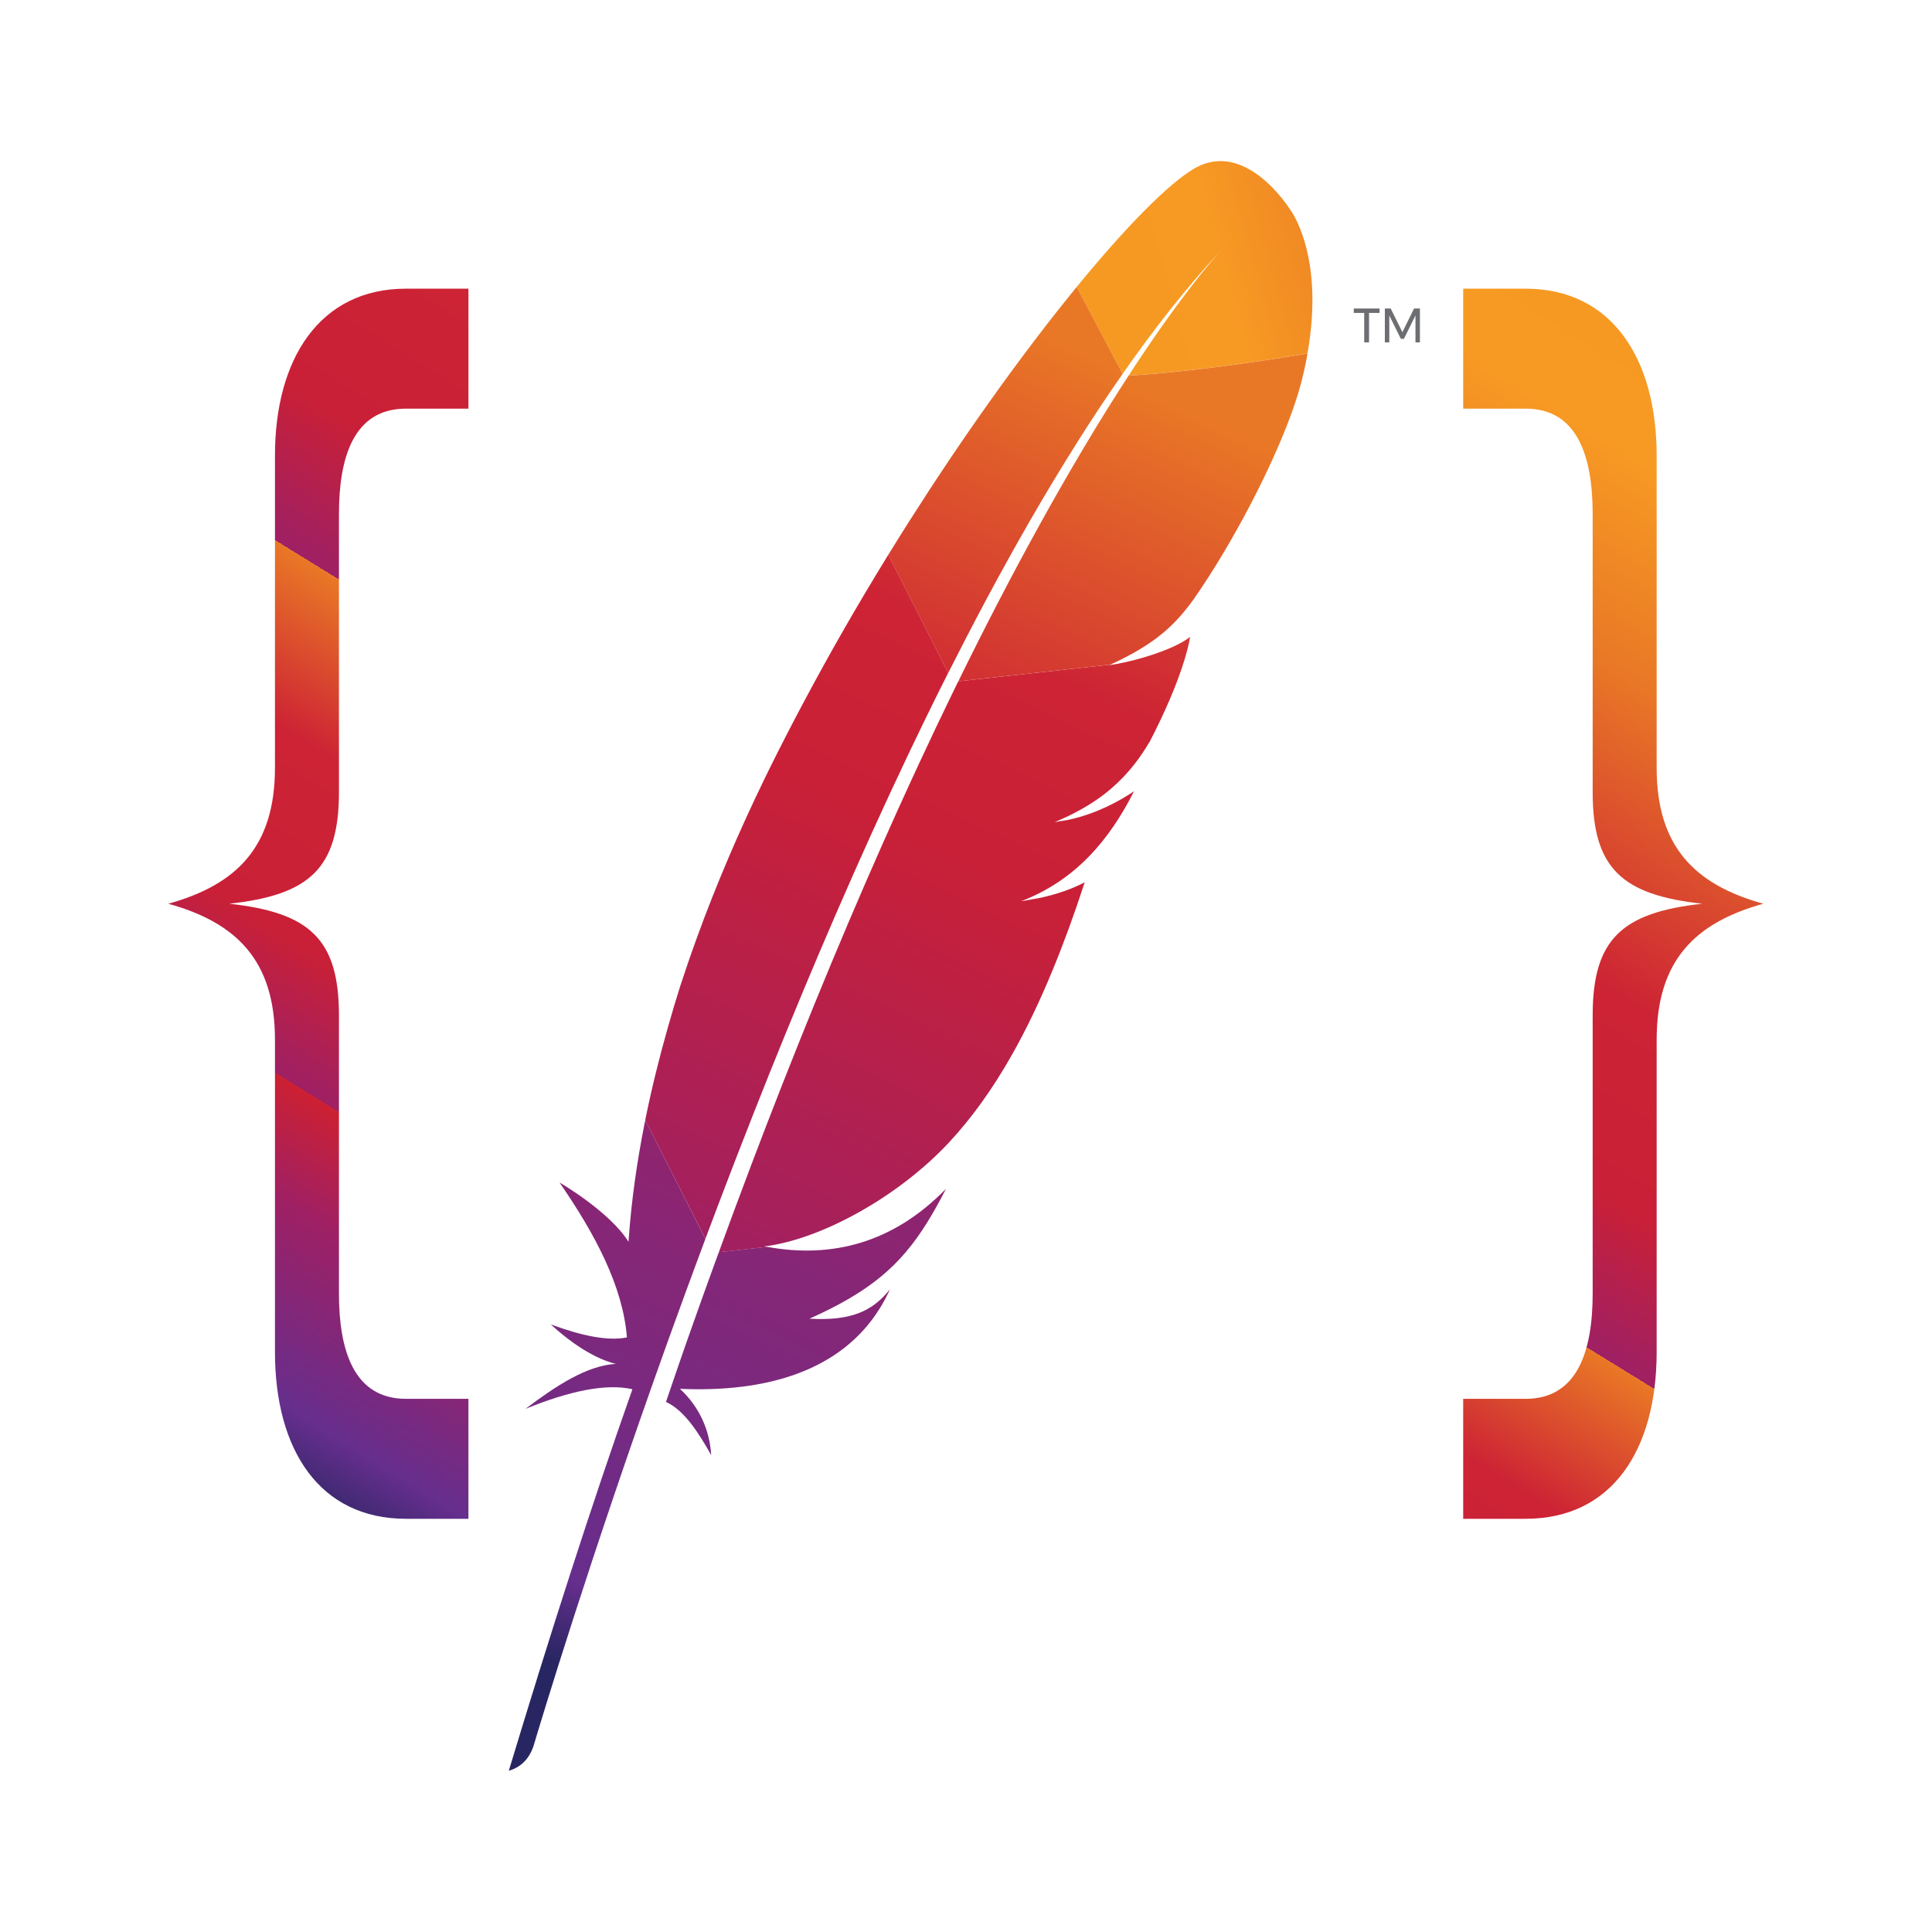
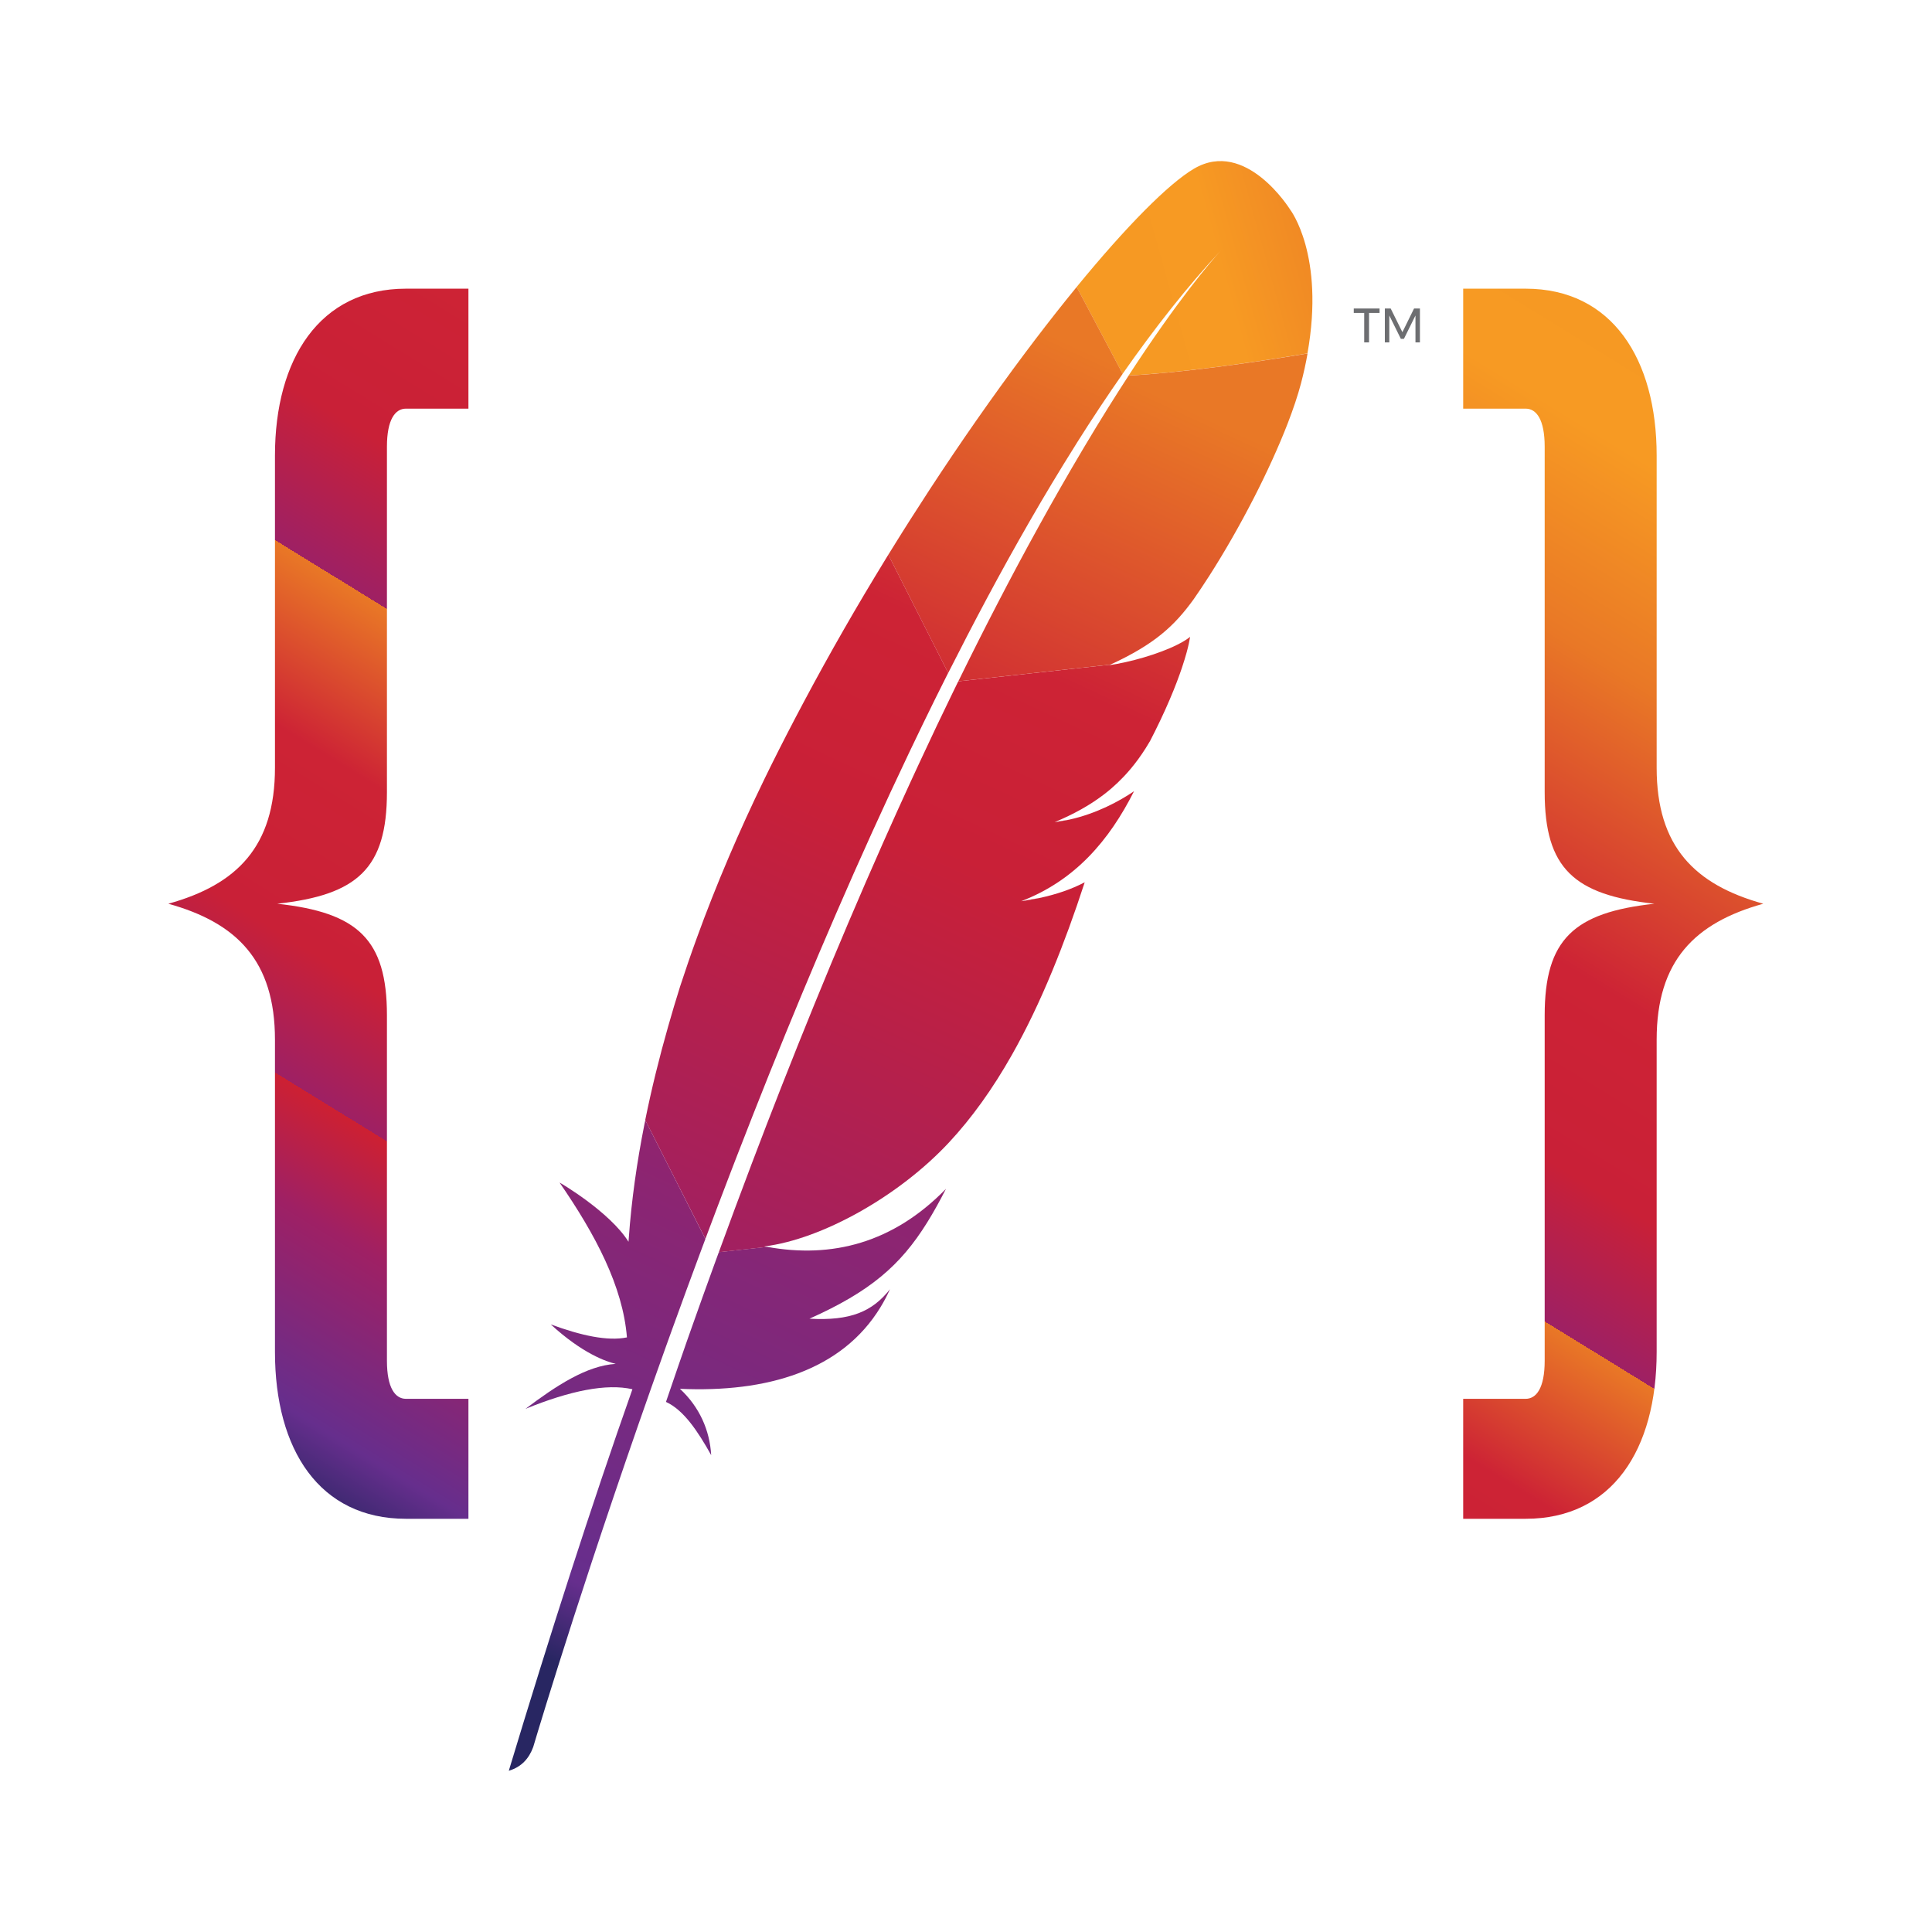
<svg xmlns="http://www.w3.org/2000/svg" xmlns:xlink="http://www.w3.org/1999/xlink" viewBox="-1336 -423 5073 5073">
  <defs>
    <path id="a" d="m1393.2 1934.8c-15.4 2.8-31.3 5.5-47.6 8.3-.1 0-.2.1-.3.1 8.2-1.2 16.3-2.4 24.3-3.8s15.8-2.9 23.6-4.6z" fill="#be202e" />
    <path id="b" d="m1433.6 1735.5s-.1 0-.1.1c-.1 0-.1.1-.2.1 2.6-.3 5.1-.8 7.6-1.1 10.3-1.5 20.4-3.3 30.2-5.4-12.3 2-24.8 4.2-37.5 6.3z" fill="#be202e" />
    <path id="c" d="m1369.6 1939.4c-8 1.4-16.1 2.7-24.3 3.8 8.2-1.1 16.3-2.4 24.3-3.8z" fill="#be202e" />
    <path id="d" d="m1433.2 1735.7c2.6-.3 5.1-.8 7.6-1.1-2.5.3-5 .7-7.6 1.1z" fill="#be202e" />
    <path id="e" d="m1433.5 1735.6s.1 0 .1-.1c0 0-.1 0-.1.1z" fill="#be202e" />
    <linearGradient id="f" gradientTransform="matrix(.4226024 -.9063152 .9063152 .4226024 3144.888 -4619.318)" gradientUnits="userSpaceOnUse" x1="-5167.096" x2="-4570.116" y1="697.555" y2="1395.619">
      <stop offset="0" stop-color="#f69923" />
      <stop offset=".312" stop-color="#f79a23" />
      <stop offset=".838" stop-color="#e97826" />
    </linearGradient>
    <linearGradient id="g">
      <stop offset=".323" stop-color="#9e2064" />
      <stop offset=".63" stop-color="#c92037" />
      <stop offset=".751" stop-color="#cd2335" />
      <stop offset="1" stop-color="#e97826" />
    </linearGradient>
    <linearGradient id="h" gradientTransform="matrix(.4226024 -.9063152 .9063152 .4226024 3144.888 -4619.318)" gradientUnits="userSpaceOnUse" x1="-9585.342" x2="-5326.209" xlink:href="#g" y1="620.505" y2="620.505" />
    <linearGradient id="i">
      <stop offset="0" stop-color="#282662" />
      <stop offset=".095" stop-color="#662e8d" />
      <stop offset=".788" stop-color="#9f2064" />
      <stop offset=".949" stop-color="#cd2032" />
    </linearGradient>
    <linearGradient id="j" gradientTransform="matrix(.4226024 -.9063152 .9063152 .4226024 3144.888 -4619.318)" gradientUnits="userSpaceOnUse" x1="-9071.207" x2="-6533.178" xlink:href="#i" y1="1047.69" y2="1047.69" />
    <linearGradient id="k" gradientTransform="matrix(.4226024 -.9063152 .9063152 .4226024 3144.888 -4619.318)" gradientUnits="userSpaceOnUse" x1="-9346.126" x2="-5086.994" xlink:href="#g" y1="580.817" y2="580.817" />
    <linearGradient id="l" gradientTransform="matrix(.4226024 -.9063152 .9063152 .4226024 3144.888 -4619.318)" gradientUnits="userSpaceOnUse" x1="-9035.503" x2="-6797.201" xlink:href="#i" y1="638.441" y2="638.441" />
    <linearGradient id="m" gradientTransform="matrix(.4226024 -.9063152 .9063152 .4226024 3144.888 -4619.318)" gradientUnits="userSpaceOnUse" x1="-9346.126" x2="-5086.994" xlink:href="#g" y1="1021.622" y2="1021.622" />
    <linearGradient id="n" gradientTransform="matrix(.4226024 -.9063152 .9063152 .4226024 3144.888 -4619.318)" gradientUnits="userSpaceOnUse" x1="-9610.334" x2="-5351.202" xlink:href="#g" y1="999.733" y2="999.733" />
    <linearGradient id="o" gradientTransform="matrix(.4226024 -.9063152 .9063152 .4226024 3144.888 -4619.318)" gradientUnits="userSpaceOnUse" x1="-9346.126" x2="-5086.994" xlink:href="#g" y1="1152.726" y2="1152.726" />
    <linearGradient id="p" gradientTransform="matrix(.4226024 -.9063152 .9063152 .4226024 3144.888 -4619.318)" gradientUnits="userSpaceOnUse" x1="-9346.126" x2="-5086.994" xlink:href="#g" y1="1137.725" y2="1137.725" />
    <linearGradient id="q" gradientTransform="matrix(.4226024 -.9063152 .9063152 .4226024 3144.888 -4619.318)" gradientUnits="userSpaceOnUse" x1="-6953.407" x2="-6011.999" xlink:href="#g" y1="1134.716" y2="1134.716" />
    <clipPath id="r">
-       <path d="m-270 335c-227 0-344 185-344 438v820c0 207-100 307-280 357 180 50 280 150 280 357v820c0 257 117 438 344 438h164v-315h-164c-137 0-176-127-176-277v-730c0-200-77-270-288-293 211-23 288-93 288-293v-730c0-150 39-277 176-277h164v-315z" />
+       <path d="m-270 335c-227 0-344 185-344 438v820c0 207-100 307-280 357 180 50 280 150 280 357v820c0 257 117 438 344 438h164v-315h-164c-28 0-50-28-50-100v-907c0-200-77-270-288-293 211-23 288-93 288-293v-907c0-72 22-100 50-100h164v-315z" />
    </clipPath>
    <clipPath id="s">
-       <path d="m2670 335c227 0 344 185 344 438v820c0 207 100 307 280 357-180 50-280 150-280 357v820c0 257-117 438-344 438h-164v-315h164c137 0 176-127 176-277v-730c0-200 77-270 288-293-211-23-288-93-288-293v-730c0-150-39-277-176-277h-164v-315z" />
+       <path d="m2670 335c227 0 344 185 344 438v820c0 207 100 307 280 357-180 50-280 150-280 357v820c0 257-117 438-344 438h-164v-315h164c28 0 50-28 50-100v-907c0-200 77-270 288-293-211-23-288-93-288-293v-907c0-72-22-100-50-100h-164v-315z" />
    </clipPath>
    <linearGradient id="t" gradientUnits="userSpaceOnUse" x1="2400" x2="0" y1="0" y2="3900">
      <stop offset="0" stop-color="#f69923" />
      <stop offset=".08" stop-color="#f79a23" />
      <stop offset=".19" stop-color="#e97826" />
      <stop offset=".35" stop-color="#cd2335" />
      <stop offset=".45" stop-color="#c92037" />
      <stop offset=".53" stop-color="#9e2064" />
      <stop offset=".53" stop-color="#e97826" />
      <stop offset=".62" stop-color="#cd2335" />
      <stop offset=".72" stop-color="#c92037" />
      <stop offset=".79" stop-color="#9e2064" />
      <stop offset=".79" stop-color="#cd2032" />
      <stop offset=".85" stop-color="#9f2064" />
      <stop offset=".95" stop-color="#662e8d" />
      <stop offset="1" stop-color="#282662" />
    </linearGradient>
  </defs>
  <path d="m1798.9 20.1c-66.3 39.1-176.4 149.9-307.9 310.4l120.8 228c84.8-121.3 170.9-230.4 257.8-323.6 6.7-7.4 10.2-10.9 10.2-10.9-3.4 3.6-6.8 7.3-10.2 10.9-28.1 31-113.4 130.5-242.1 328.1 123.9-6.2 314.3-31.5 469.6-58.1 46.2-258.8-45.3-377.3-45.3-377.3s-116.3-188.2-252.9-107.5z" fill="url(#f)" />
  <path d="m1594.4 1320.7c.9-.2 1.8-.3 2.7-.5l-17.4 1.9c-1.1.5-2 1-3.1 1.4 6-.9 11.9-1.9 17.8-2.8zm-123.3 408.4c-9.9 2.2-20 3.9-30.2 5.4 10.2-1.5 20.3-3.3 30.2-5.4zm-838 916.1c1.3-3.4 2.6-6.8 3.8-10.2 26.6-70.2 52.9-138.4 79-204.9 29.3-74.6 58.2-146.8 86.8-216.8 30.1-73.8 59.8-145.1 89.1-214 30.7-72.3 61-141.9 90.7-208.9 24.2-54.5 48-107.3 71.5-158.4 7.8-17 15.6-33.9 23.4-50.6 15.4-33.1 30.7-65.6 45.7-97.3 13.9-29.3 27.7-57.9 41.4-86 4.5-9.4 9.1-18.6 13.6-27.9.7-1.5 1.5-3 2.2-4.5l-14.8 1.6-11.8-23.2c-1.1 2.3-2.3 4.5-3.5 6.8-21.2 42.1-42.2 84.6-63 127.5-12 24.8-24 49.7-35.9 74.7-33 69.3-65.5 139.2-97.4 209.6-32.3 71.1-63.9 142.6-94.9 214.2-30.5 70.3-60.3 140.7-89.6 210.9-29.2 70.1-57.7 140-85.6 209.4-29.1 72.5-57.4 144.3-84.8 215.3-6.2 16-12.4 32-18.5 48-22 57.3-43.4 113.8-64.3 169.6l18.6 36.7 16.6-1.8c.6-1.7 1.2-3.4 1.8-5 26.9-73.5 53.5-145.1 79.9-214.8zm800.1-909.5c.1 0 .1-.1.2-.1 0 0-.1 0-.2.1z" fill="none" />
  <use xlink:href="#a" />
  <use opacity=".35" xlink:href="#a" />
  <use xlink:href="#b" />
  <use opacity=".35" xlink:href="#b" />
  <path d="m1255.7 1147.6c36.7-68.6 73.9-135.7 111.5-201 39-67.8 78.5-133.6 118.4-197 2.3-3.7 4.7-7.5 7-11.3 39.4-62.4 79.2-122.4 119.3-179.8l-120.8-228c-9.1 11.1-18.2 22.4-27.5 33.9-34.8 43.4-71 90.1-108.1 139.6-41.8 55.8-84.8 115.4-128.5 177.9-40.3 57.8-81.2 118.3-122.1 180.9-34.8 53.3-69.8 108.2-104.5 164.5l-3.9 6.3 157.2 310.5c33.6-66.5 67.6-132.1 102-196.5z" fill="url(#h)" />
  <path d="m539.7 2897.1c-20.8 57.2-41.7 115.4-62.7 174.9-.3.9-.6 1.7-.9 2.6-3 8.4-5.9 16.8-8.9 25.2-14.1 40.1-26.4 76.2-54.5 158.3 46.3 21.1 83.5 76.7 118.7 139.8-3.7-65.3-30.8-126.7-82.1-174.2 228.3 10.3 425-47.4 526.7-214.3 9.1-14.9 17.4-30.5 24.9-47.2-46.2 58.6-103.5 83.5-211.4 77.4-.2.1-.5.2-.7.3.2-.1.5-.2.7-.3 158.8-71.1 238.5-139.3 308.9-252.4 16.7-26.8 32.9-56.1 49.5-88.6-138.9 142.6-299.8 183.2-469.3 152.4l-127.1 13.9c-4 10.7-7.9 21.4-11.8 32.2z" fill="url(#j)" />
  <path d="m599 2612.4c27.5-71 55.8-142.8 84.8-215.3 27.8-69.4 56.4-139.2 85.6-209.4s59.1-140.5 89.6-210.9c31-71.6 62.7-143.1 94.9-214.2 31.9-70.3 64.4-140.3 97.4-209.6 11.9-25 23.9-49.9 35.9-74.7 20.8-42.9 41.8-85.4 63-127.5 1.1-2.3 2.3-4.5 3.5-6.8l-157.2-310.5c-2.6 4.2-5.1 8.4-7.7 12.6-36.6 59.8-73.1 121-108.9 183.5-36.2 63.1-71.7 127.4-106.4 192.6-29.3 55-57.9 110.5-85.7 166.5-5.6 11.4-11.1 22.6-16.6 33.9-34.3 70.5-65.2 138.6-93.2 204.1-31.7 74.2-59.6 145.1-84 212.3-16.1 44.2-30.7 86.9-44.1 127.9-11 35-21.5 70.1-31.4 105-23.5 82.3-43.7 164.4-60.3 246.2l158 311.9c20.9-55.8 42.3-112.3 64.3-169.6 6.1-15.9 12.3-32 18.5-48z" fill="url(#k)" />
  <path d="m356.1 2529.2c-19.8 99.8-33.9 199.2-41 298-.2 3.5-.6 6.9-.8 10.4-49.3-79-181.3-156.1-181-155.4 94.5 137 166.2 273 176.9 406.5-50.6 10.4-119.9-4.6-200-34.1 83.5 76.7 146.2 97.9 170.6 103.6-76.7 4.8-156.6 57.5-237.1 118.2 117.7-48 212.8-67 280.9-51.6-108 305.8-216.3 643.4-324.6 1001.8 33.2-9.8 53-32.1 64.1-62.3 19.3-64.9 147.4-490.7 348.1-1050.4 5.7-15.9 11.5-31.9 17.3-48 1.6-4.5 3.3-9 4.9-13.4 21.2-58.7 43.2-118.6 65.9-179.7 5.2-13.9 10.4-27.8 15.6-41.8.1-.3.2-.6.3-.8l-157.8-311.8c-.7 3.5-1.6 7.1-2.3 10.8z" fill="url(#l)" />
  <path d="m1178.1 1370.3c-4.5 9.2-9 18.5-13.6 27.9-13.6 28.1-27.4 56.7-41.4 86-15.1 31.7-30.3 64.1-45.7 97.3-7.8 16.7-15.5 33.5-23.4 50.6-23.5 51.1-47.3 103.9-71.5 158.4-29.7 67-60 136.6-90.7 208.9-29.3 68.9-59 140.2-89.1 214-28.6 70-57.5 142.3-86.8 216.8-26.1 66.5-52.4 134.7-79 204.9-1.3 3.4-2.6 6.8-3.8 10.2-26.4 69.7-53 141.3-79.8 214.7-.6 1.7-1.2 3.4-1.8 5l127.1-13.9c-2.5-.5-5.1-.8-7.6-1.3 152-18.9 354-132.5 484.6-272.7 60.2-64.6 114.8-140.8 165.3-230 37.6-66.4 72.9-140 106.5-221.5 29.4-71.2 57.6-148.3 84.8-231.9-34.9 18.4-74.9 31.9-119 41.3-7.7 1.6-15.6 3.2-23.6 4.6s-16.1 2.7-24.3 3.8c.1 0 .2-.1.3-.1 141.7-54.5 231.1-159.8 296.1-288.7-37.3 25.4-97.9 58.7-170.5 74.7-9.9 2.2-20 3.9-30.2 5.4-2.6.4-5.1.8-7.6 1.1.1 0 .1-.1.2-.1 0 0 .1 0 .1-.1 49.2-20.6 90.7-43.6 126.7-70.8 7.7-5.8 15.2-11.8 22.4-18.1 11-9.5 21.4-19.5 31.4-30 6.4-6.7 12.6-13.6 18.6-20.8 14.1-16.8 27.3-34.9 39.7-54.6 3.8-6 7.5-12.1 11.2-18.4 4.7-9.1 9.2-18 13.6-26.8 19.8-39.8 35.6-75.3 48.2-106.5 6.3-15.6 11.8-30 16.5-43.4 1.9-5.3 3.7-10.5 5.4-15.5 5-15 9.1-28.3 12.3-40 4.8-17.5 7.7-31.4 9.3-41.5-4.8 3.8-10.3 7.6-16.5 11.3-42.8 25.6-116.2 48.8-175.4 59.7l116.7-12.8-116.7 12.8c-.9.2-1.8.3-2.7.5-5.9 1-11.9 1.9-17.9 2.9 1.1-.5 2-1 3.1-1.4l-399.3 43.8c-.7 1.4-1.4 2.8-2.2 4.3z" fill="url(#m)" />
  <path d="m1627.6 563.1c-35.5 54.5-74.3 116.4-116 186.5-2.2 3.6-4.4 7.4-6.6 11.1-36 60.7-74.3 127.3-114.5 200.3-34.8 63-71 130.6-108.6 203.3-32.8 63.3-66.7 130.5-101.5 201.6l399.3-43.8c116.3-53.5 168.3-101.9 218.8-171.9 13.4-19.3 26.9-39.5 40.3-60.4 41-64 81.2-134.5 117.2-204.6 34.7-67.7 65.3-134.8 88.8-195.3 14.9-38.5 26.9-74.3 35.2-105.7 7.3-27.7 13-54 17.4-79.1-155.5 26.5-345.9 51.9-469.8 58z" fill="url(#n)" />
  <use xlink:href="#c" />
  <use opacity=".35" xlink:href="#c" />
  <path d="m1369.6 1939.4c-8 1.4-16.1 2.7-24.3 3.8 8.2-1.1 16.3-2.4 24.3-3.8z" fill="url(#o)" />
  <use xlink:href="#d" />
  <use opacity=".35" xlink:href="#d" />
  <path d="m1433.2 1735.7c2.6-.3 5.1-.8 7.6-1.1-2.5.3-5 .7-7.6 1.1z" fill="url(#p)" />
  <use xlink:href="#e" />
  <use opacity=".35" xlink:href="#e" />
  <path d="m1433.5 1735.6s.1 0 .1-.1c0 0-.1 0-.1.1z" fill="url(#q)" />
  <g clip-path="url(#r)">
    <path d="m-900 300h800v3300h-800z" fill="url(#t)" />
  </g>
  <g clip-path="url(#s)">
    <path d="m2500 300h800v3300h-800z" fill="url(#t)" />
  </g>
-   <path fill="#6D6E71" d="M2218.7 387v11.7h27.4v77.4h12.7v-77.4h27.6V387h-67.7zm158.3 0-30.6 62.2-30.8-62.2h-15.3v89.1h11.7v-70.7l30.3 61.3h8.1l30.3-61.3v70.7h11.7V387H2377z" />
+   <path d="m2218.7 387v11.7h27.4v77.4h12.7v-77.4h27.6v-11.7zm158.3 0-30.6 62.2-30.8-62.2h-15.3v89.1h11.7v-70.7l30.3 61.3h8.1l30.3-61.3v70.7h11.7v-89.1z" fill="#6d6e71" />
</svg>
